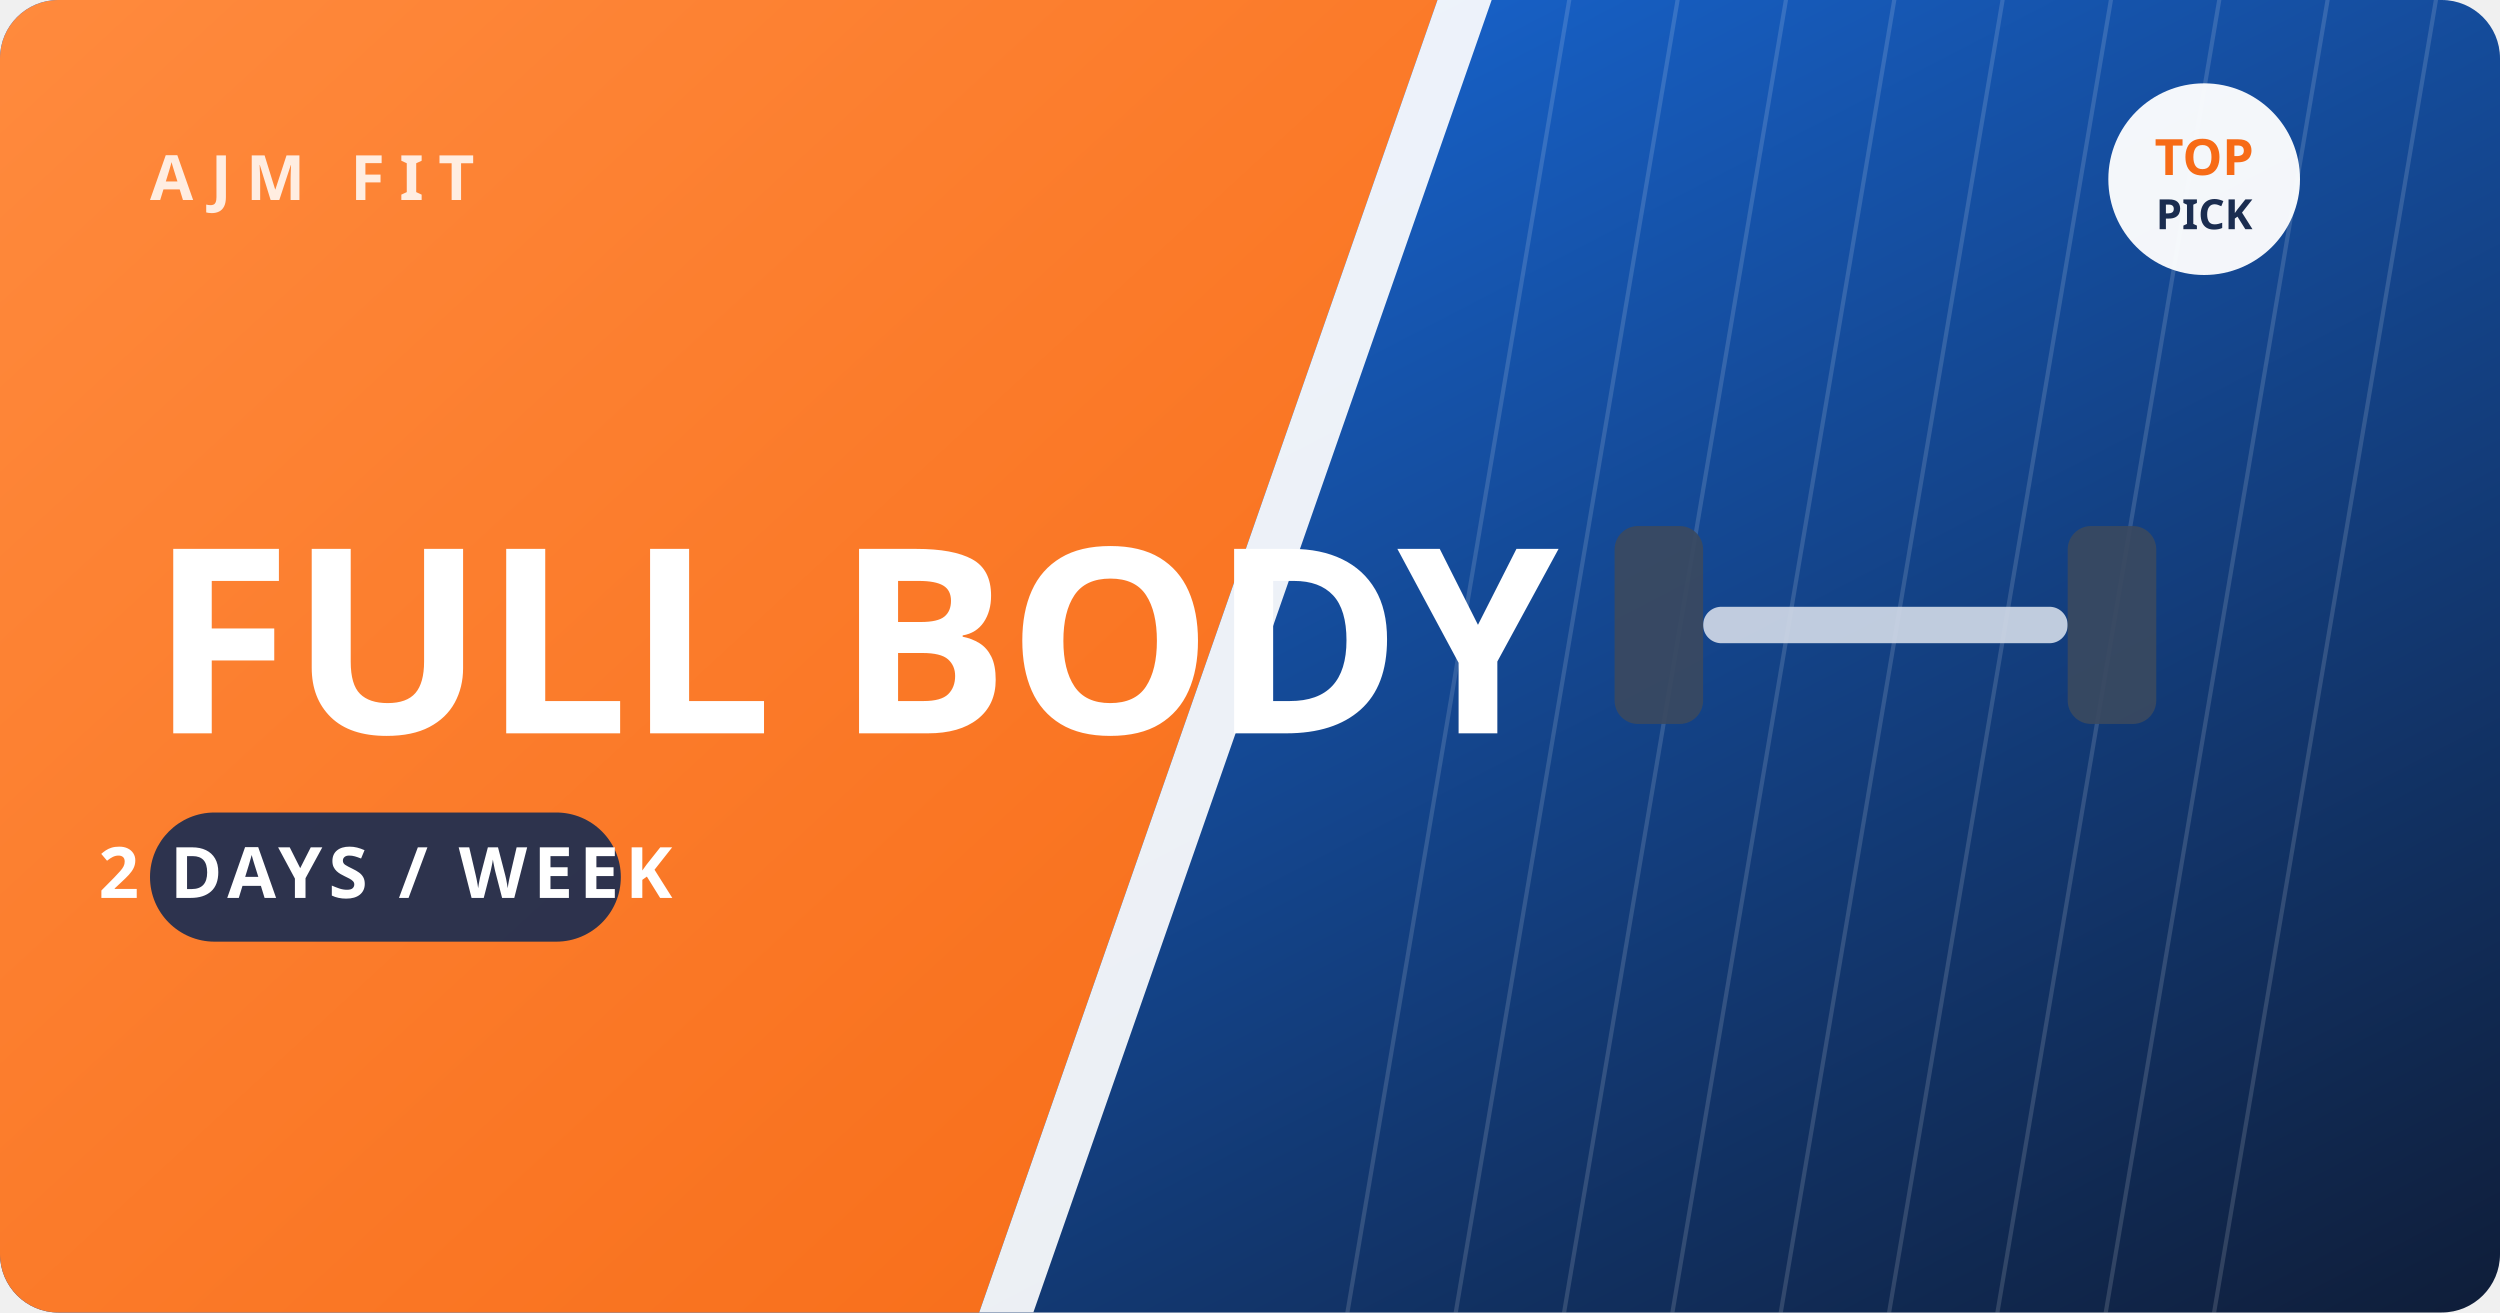
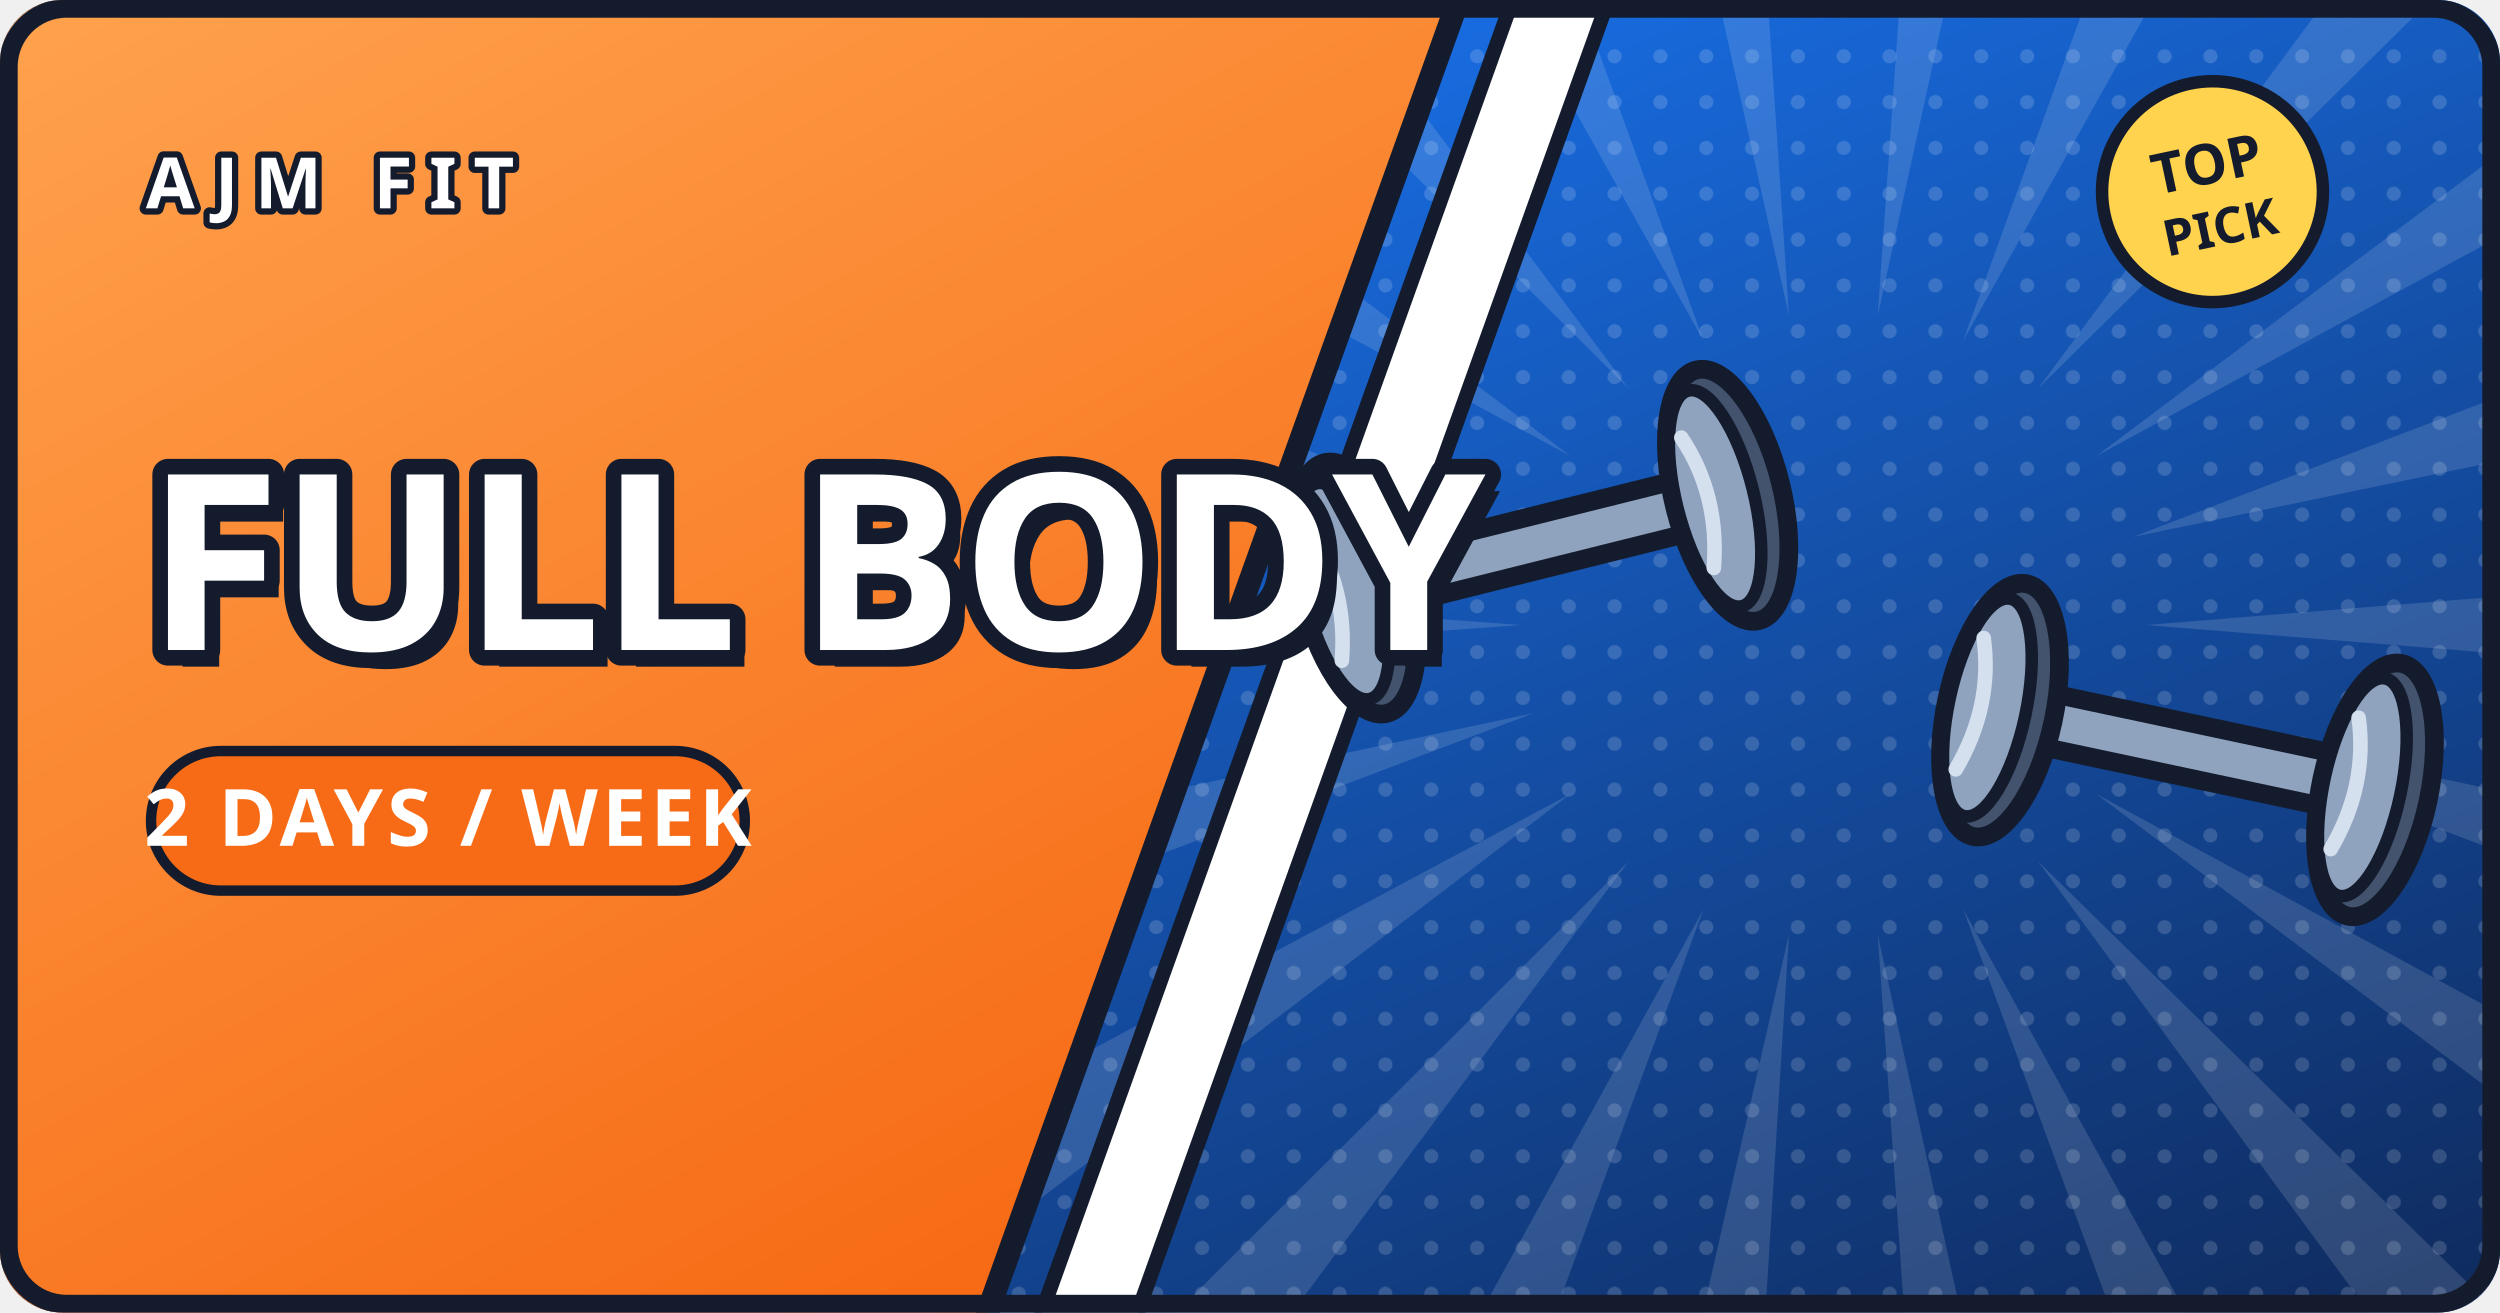
<svg xmlns="http://www.w3.org/2000/svg" viewBox="0 0 1200 630" width="1200" height="630" role="img" aria-label="Full Body (2-day)">
  <defs>
-     <linearGradient id="o" x1="0" y1="0" x2="1" y2="1">
-       <stop offset="0" stop-color="#ff8a3d" />
+     <linearGradient id="o" x1="0" y1="0" x2="0.6" y2="1">
+       <stop offset="0" stop-color="#FFA24D" />
      <stop offset="1" stop-color="#F76B16" />
    </linearGradient>
-     <linearGradient id="b" x1="0" y1="0" x2="1" y2="1">
+     <linearGradient id="b" x1="0.2" y1="0" x2="1" y2="1">
      <stop offset="0" stop-color="#1A7BFF" />
-       <stop offset="1" stop-color="#0f1d38" />
+       <stop offset="1" stop-color="#0f2a5c" />
    </linearGradient>
+     <pattern id="dots" width="22" height="22" patternUnits="userSpaceOnUse">
+       <circle cx="5" cy="5" r="3.4" fill="#fff" opacity="0.16" />
+     </pattern>
    <clipPath id="card">
-       <rect width="1200" height="630" rx="28" />
+       <rect width="1200" height="630" rx="30" />
    </clipPath>
  </defs>
  <g clip-path="url(#card)">
    <rect width="1200" height="630" fill="url(#b)" />
-     <path d="M0 0 H690 L470 630 H0 Z" fill="url(#o)" />
-     <path d="M690 0 L716 0 L496 630 L470 630 Z" fill="#ffffff" opacity="0.92" />
-     <g opacity="0.14" fill="none" stroke="#fff" stroke-width="2">
-       <line x1="760" y1="-40" x2="640" y2="670" />
-       <line x1="812" y1="-40" x2="692" y2="670" />
-       <line x1="864" y1="-40" x2="744" y2="670" />
-       <line x1="916" y1="-40" x2="796" y2="670" />
-       <line x1="968" y1="-40" x2="848" y2="670" />
-       <line x1="1020" y1="-40" x2="900" y2="670" />
-       <line x1="1072" y1="-40" x2="952" y2="670" />
-       <line x1="1124" y1="-40" x2="1004" y2="670" />
-       <line x1="1176" y1="-40" x2="1056" y2="670" />
+     <rect width="1200" height="630" fill="url(#dots)" />
+     <g transform="translate(880,300)">
+       <path d="M150.0 0.0 L469.3 25.8 L469.3 -25.8 Z" fill="#fff" opacity="0.13" />
+       <path d="M143.9 42.3 L509.0 180.4 L525.7 123.4 Z" fill="#fff" opacity="0.13" />
+       <path d="M126.2 81.1 L494.3 357.5 L530.5 301.1 Z" fill="#fff" opacity="0.13" />
+       <path d="M98.2 113.4 L287.8 371.6 L326.8 337.7 Z" fill="#fff" opacity="0.13" />
+       <path d="M62.3 136.4 L197.0 502.8 L251.0 478.1 Z" fill="#fff" opacity="0.13" />
+       <path d="M21.3 148.5 L53.5 607.7 L119.9 598.1 Z" fill="#fff" opacity="0.13" />
+       <path d="M-21.3 148.5 L-92.4 460.8 L-41.2 468.2 Z" fill="#fff" opacity="0.13" />
+       <path d="M-62.3 136.4 L-251.0 478.1 L-197.0 502.8 Z" fill="#fff" opacity="0.13" />
+       <path d="M-98.2 113.4 L-424.2 438.4 L-373.5 482.3 Z" fill="#fff" opacity="0.13" />
+       <path d="M-126.2 81.1 L-408.8 232.0 L-380.8 275.5 Z" fill="#fff" opacity="0.13" />
+       <path d="M-143.9 42.3 L-525.7 123.4 L-509.0 180.4 Z" fill="#fff" opacity="0.13" />
+       <path d="M-150.0 0.0 L-609.1 -33.5 L-609.1 33.5 Z" fill="#fff" opacity="0.13" />
+       <path d="M-143.9 -42.3 L-443.0 -157.0 L-457.6 -107.4 Z" fill="#fff" opacity="0.13" />
+       <path d="M-126.2 -81.1 L-437.5 -316.5 L-469.6 -266.5 Z" fill="#fff" opacity="0.13" />
+       <path d="M-98.2 -113.4 L-373.5 -482.3 L-424.2 -438.4 Z" fill="#fff" opacity="0.13" />
+       <path d="M-62.3 -136.4 L-171.4 -437.6 L-218.5 -416.1 Z" fill="#fff" opacity="0.13" />
+       <path d="M-21.3 -148.5 L-47.4 -537.9 L-106.1 -529.5 Z" fill="#fff" opacity="0.13" />
+       <path d="M21.3 -148.5 L119.9 -598.1 L53.5 -607.7 Z" fill="#fff" opacity="0.13" />
+       <path d="M62.3 -136.4 L218.5 -416.1 L171.4 -437.6 Z" fill="#fff" opacity="0.13" />
+       <path d="M98.2 -113.4 L375.5 -388.0 L330.7 -426.9 Z" fill="#fff" opacity="0.13" />
+       <path d="M126.2 -81.1 L530.5 -301.1 L494.3 -357.5 Z" fill="#fff" opacity="0.13" />
+       <path d="M143.9 -42.3 L457.6 -107.4 L443.0 -157.0 Z" fill="#fff" opacity="0.13" />
    </g>
-     <g transform="translate(905,300) scale(1.25)" opacity="0.92">
-       <rect x="-70" y="-7" width="140" height="14" rx="7" fill="#cfd8e6" />
-       <rect x="-104" y="-38" width="34" height="76" rx="9" fill="#39495f" />
-       <rect x="70" y="-38" width="34" height="76" rx="9" fill="#39495f" />
+     <path d="M0 0 H700 L474 630 H0 Z" fill="url(#o)" />
+     <path d="M700 0 L474 630" fill="none" stroke="#141b2d" stroke-width="11" stroke-linejoin="round" stroke-linecap="round" />
+     <path d="M726 0 L500 630 L546 630 L772 0 Z" fill="#fff" stroke="#141b2d" stroke-width="7" stroke-linejoin="round" stroke-linecap="round" />
+     <g transform="translate(890,300)">
+       <g>
+         <g transform="translate(-150,-40) rotate(-14)">
+           <rect x="-78" y="-13" width="156" height="26" rx="13" fill="#8FA3BF" stroke="#141b2d" stroke-width="9" stroke-linejoin="round" stroke-linecap="round" />
+           <ellipse cx="-92" cy="0" rx="26.04" ry="62" fill="#43536e" stroke="#141b2d" stroke-width="9" stroke-linejoin="round" stroke-linecap="round" />
+           <ellipse cx="-98.2" cy="0" rx="18.6" ry="53.32" fill="#8FA3BF" stroke="#141b2d" stroke-width="6" stroke-linejoin="round" stroke-linecap="round" />
+           <path d="M-106.88 -32.24 q 11.16 31 0 64.48" fill="none" stroke="#D8E3F0" stroke-width="7" stroke-linecap="round" opacity="0.95" />
+           <ellipse cx="92" cy="0" rx="26.04" ry="62" fill="#43536e" stroke="#141b2d" stroke-width="9" stroke-linejoin="round" stroke-linecap="round" />
+           <ellipse cx="85.8" cy="0" rx="18.6" ry="53.32" fill="#8FA3BF" stroke="#141b2d" stroke-width="6" stroke-linejoin="round" stroke-linecap="round" />
+           <path d="M77.12 -32.24 q 11.16 31 0 64.48" fill="none" stroke="#D8E3F0" stroke-width="7" stroke-linecap="round" opacity="0.95" />
+         </g>
+         <g transform="translate(160,60) rotate(12)">
+           <rect x="-78" y="-13" width="156" height="26" rx="13" fill="#8FA3BF" stroke="#141b2d" stroke-width="9" stroke-linejoin="round" stroke-linecap="round" />
+           <ellipse cx="-92" cy="0" rx="26.04" ry="62" fill="#43536e" stroke="#141b2d" stroke-width="9" stroke-linejoin="round" stroke-linecap="round" />
+           <ellipse cx="-98.2" cy="0" rx="18.6" ry="53.32" fill="#8FA3BF" stroke="#141b2d" stroke-width="6" stroke-linejoin="round" stroke-linecap="round" />
+           <path d="M-106.88 -32.24 q 11.16 31 0 64.48" fill="none" stroke="#D8E3F0" stroke-width="7" stroke-linecap="round" opacity="0.95" />
+           <ellipse cx="92" cy="0" rx="26.04" ry="62" fill="#43536e" stroke="#141b2d" stroke-width="9" stroke-linejoin="round" stroke-linecap="round" />
+           <ellipse cx="85.8" cy="0" rx="18.6" ry="53.32" fill="#8FA3BF" stroke="#141b2d" stroke-width="6" stroke-linejoin="round" stroke-linecap="round" />
+           <path d="M77.12 -32.24 q 11.16 31 0 64.48" fill="none" stroke="#D8E3F0" stroke-width="7" stroke-linecap="round" opacity="0.95" />
+         </g>
+       </g>
    </g>
-     <text x="72" y="352" font-family="'Barlow Condensed','Arial Narrow',Haettenschweiler,Impact,sans-serif" font-weight="800" font-size="124" fill="#fff" letter-spacing="-1" style="text-transform:uppercase">
-       <tspan x="72" dy="0">FULL BODY</tspan>
-     </text>
-     <rect x="72" y="390" width="226" height="62" rx="31" fill="#1B2D50" opacity="0.92" />
-     <text x="185" y="431" font-family="'Barlow Condensed','Arial Narrow',Haettenschweiler,Impact,sans-serif" font-weight="700" font-size="34" fill="#fff" text-anchor="middle" letter-spacing="3">2 DAYS / WEEK</text>
-     <text x="72" y="96" font-family="'Barlow Condensed','Arial Narrow',Haettenschweiler,Impact,sans-serif" font-weight="700" font-size="30" fill="#fff" opacity="0.85" letter-spacing="7">AJM FIT</text>
-     <g transform="translate(1058,86)">
-       <circle r="46" fill="#fff" opacity="0.95" />
-       <text y="-2" font-family="'Barlow Condensed','Arial Narrow',Haettenschweiler,Impact,sans-serif" font-weight="800" font-size="24" fill="#F76B16" text-anchor="middle">TOP</text>
-       <text y="24" font-family="'Barlow Condensed','Arial Narrow',Haettenschweiler,Impact,sans-serif" font-weight="700" font-size="20" fill="#1B2D50" text-anchor="middle">PICK</text>
+     <g font-family="'Barlow Condensed','Arial Narrow',Haettenschweiler,Impact,sans-serif" font-weight="800" font-size="118" letter-spacing="-1">
+       <text x="70" y="312" fill="#141b2d" transform="translate(7,8)">
+         <tspan x="70" dy="0">FULL BODY</tspan>
+       </text>
+       <text x="70" y="312" fill="#fff" stroke="#141b2d" stroke-width="15" stroke-linejoin="round" paint-order="stroke">
+         <tspan x="70" dy="0">FULL BODY</tspan>
+       </text>
    </g>
+     <g transform="translate(70,358)">
+       <rect width="290" height="72" rx="36" fill="#141b2d" />
+       <rect x="5" y="5" width="280" height="62" rx="31" fill="#F76B16" />
+       <text x="145" y="48" font-family="'Barlow Condensed','Arial Narrow',Haettenschweiler,Impact,sans-serif" font-weight="800" font-size="38" fill="#fff" text-anchor="middle" letter-spacing="2">2 DAYS / WEEK</text>
+     </g>
+     <text x="70" y="100" font-family="'Barlow Condensed','Arial Narrow',Haettenschweiler,Impact,sans-serif" font-weight="800" font-size="34" fill="#fff" letter-spacing="8" stroke="#141b2d" stroke-width="6" paint-order="stroke" stroke-linejoin="round">AJM FIT</text>
+     <g transform="translate(1062,92) rotate(-12)">
+       <circle r="56" fill="#141b2d" />
+       <circle r="50" fill="#FFD34D" />
+       <text y="-4" font-family="'Barlow Condensed','Arial Narrow',Haettenschweiler,Impact,sans-serif" font-weight="800" font-size="27" fill="#141b2d" text-anchor="middle">TOP</text>
+       <text y="26" font-family="'Barlow Condensed','Arial Narrow',Haettenschweiler,Impact,sans-serif" font-weight="800" font-size="24" fill="#141b2d" text-anchor="middle">PICK</text>
+     </g>
+     <rect x="4" y="4" width="1192" height="622" rx="28" fill="none" stroke="#141b2d" stroke-width="9" stroke-linejoin="round" stroke-linecap="round" />
  </g>
</svg>
